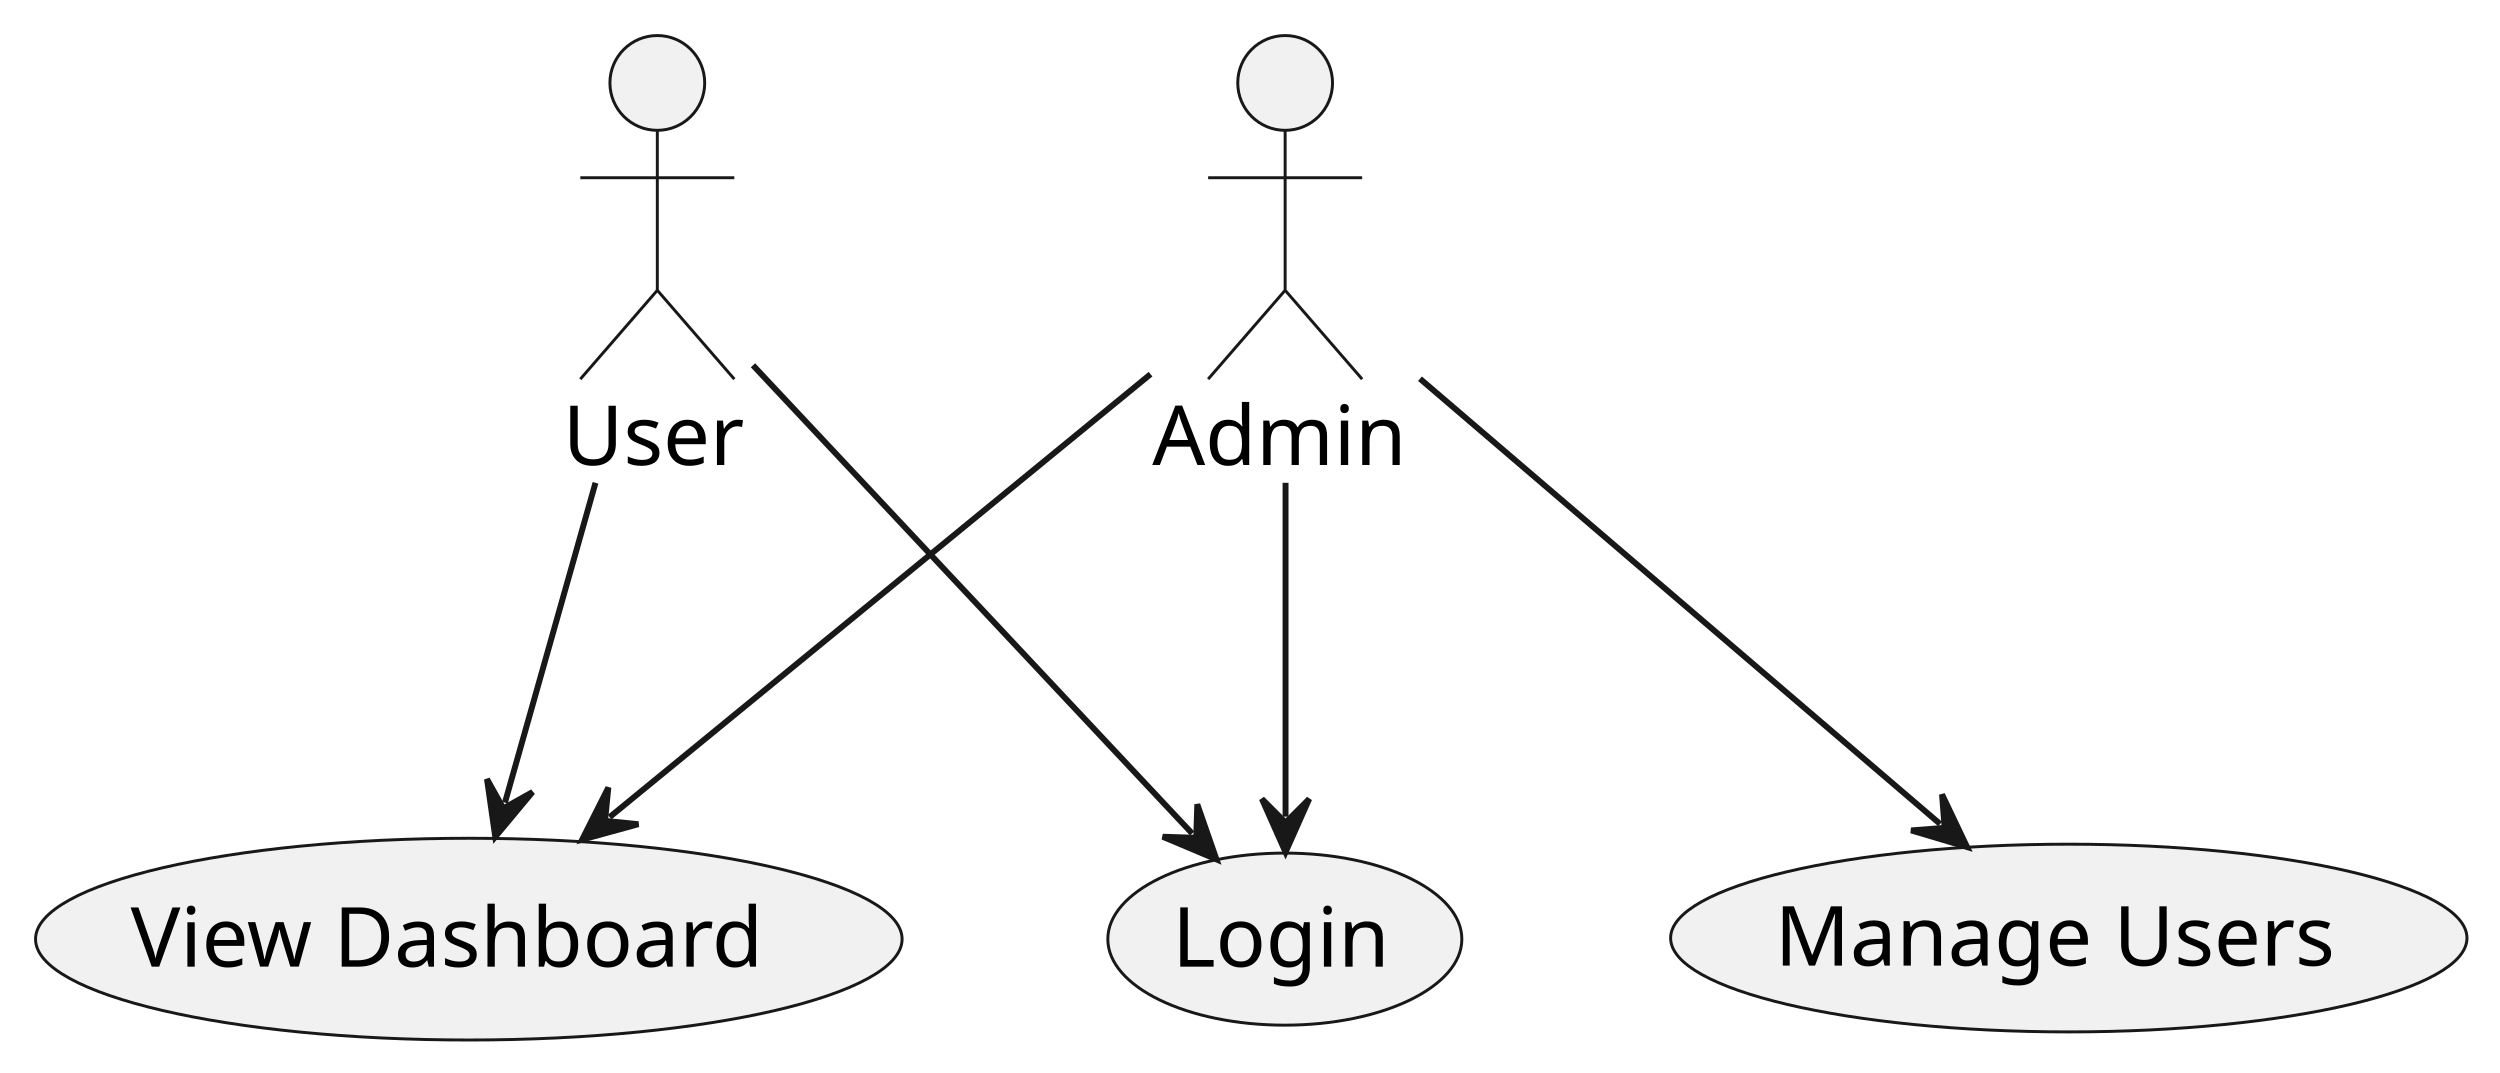
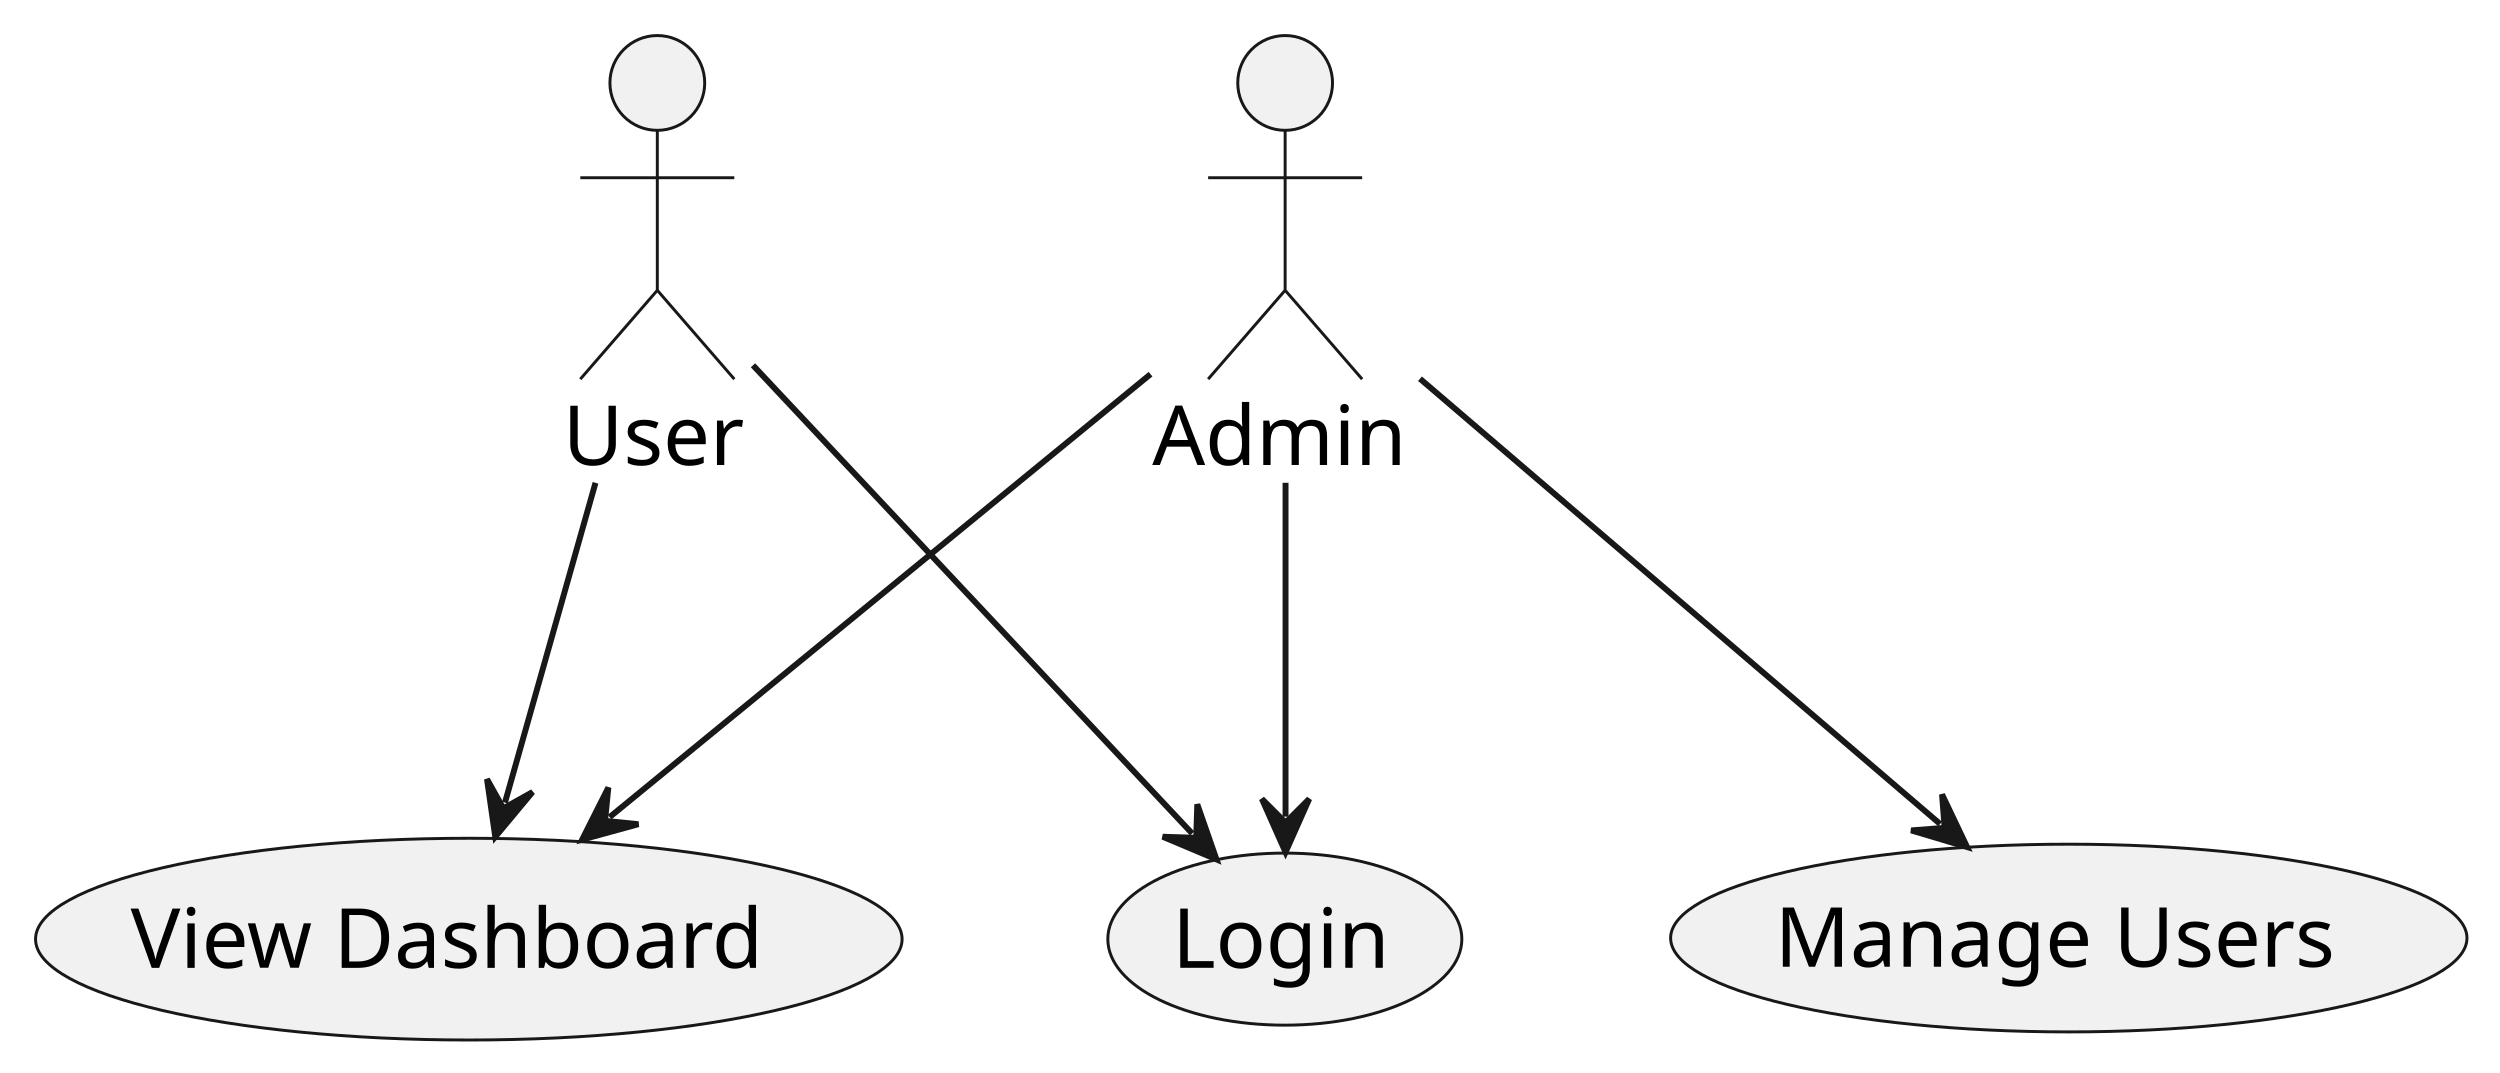
<svg xmlns="http://www.w3.org/2000/svg" contentStyleType="text/css" data-diagram-type="DESCRIPTION" height="181px" preserveAspectRatio="none" style="width:422px;height:181px;background:#FFFFFF;" version="1.1" viewBox="0 0 422 181" width="422px" zoomAndPan="magnify">
  <defs />
  <g>
    <g class="entity" data-qualified-name="User" data-source-line="1" id="ent0002">
      <ellipse cx="110.955" cy="14" fill="#F1F1F1" rx="8" ry="8" style="stroke:#181818;stroke-width:0.5;" />
      <path d="M110.955,22 L110.955,49 M97.955,30 L123.955,30 M110.955,49 L97.955,64 M110.955,49 L123.955,64" fill="none" style="stroke:#181818;stroke-width:0.5;" />
      <text fill="#000000" font-family="sans-serif" font-size="14" lengthAdjust="spacing" textLength="31.91" x="95" y="78.495">User</text>
    </g>
    <g class="entity" data-qualified-name="Admin" data-source-line="2" id="ent0003">
      <ellipse cx="216.932" cy="14" fill="#F1F1F1" rx="8" ry="8" style="stroke:#181818;stroke-width:0.5;" />
      <path d="M216.932,22 L216.932,49 M203.932,30 L229.932,30 M216.932,49 L203.932,64 M216.932,49 L229.932,64" fill="none" style="stroke:#181818;stroke-width:0.5;" />
      <text fill="#000000" font-family="sans-serif" font-size="14" lengthAdjust="spacing" textLength="44.864" x="194.5" y="78.495">Admin</text>
    </g>
    <g class="entity" data-qualified-name="UC1" data-source-line="4" id="ent0004">
      <ellipse cx="216.88" cy="158.524" fill="#F1F1F1" rx="29.88" ry="14.524" style="stroke:#181818;stroke-width:0.5;" />
-       <text fill="#000000" font-family="sans-serif" font-size="14" lengthAdjust="spacing" textLength="38.015" x="197.873" y="163.172">Login</text>
+       <text fill="#000000" font-family="sans-serif" font-size="14" lengthAdjust="spacing" textLength="38.015" x="197.873" y="163.37">Login</text>
    </g>
    <g class="entity" data-qualified-name="UC2" data-source-line="5" id="ent0005">
      <ellipse cx="349.213" cy="158.343" fill="#F1F1F1" rx="67.213" ry="15.843" style="stroke:#181818;stroke-width:0.5;" />
-       <text fill="#000000" font-family="sans-serif" font-size="14" lengthAdjust="spacing" textLength="99.265" x="299.581" y="162.991">Manage Users</text>
+       <text fill="#000000" font-family="sans-serif" font-size="14" lengthAdjust="spacing" textLength="99.265" x="299.581" y="163.189">Manage Users</text>
    </g>
    <g class="entity" data-qualified-name="UC3" data-source-line="6" id="ent0006">
      <ellipse cx="79.137" cy="158.527" fill="#F1F1F1" rx="73.137" ry="17.027" style="stroke:#181818;stroke-width:0.5;" />
-       <text fill="#000000" font-family="sans-serif" font-size="14" lengthAdjust="spacing" textLength="114.181" x="22.047" y="163.176">View Dashboard</text>
+       <text fill="#000000" font-family="sans-serif" font-size="14" lengthAdjust="spacing" textLength="114.181" x="22.047" y="163.374">View Dashboard</text>
    </g>
    <g class="link" data-entity-1="ent0002" data-entity-2="ent0004" data-link-type="dependency" data-source-line="8" id="lnk7">
      <path d="M127.1,61.66 C148.64,84.63 182.236,120.433 201.236,140.694" fill="none" id="User-to-UC1" style="stroke:#181818;stroke-width:1;" />
      <polygon fill="#181818" points="205.34,145.07,202.101,135.769,201.92,141.423,196.266,141.241,205.34,145.07" style="stroke:#181818;stroke-width:1;" />
    </g>
    <g class="link" data-entity-1="ent0002" data-entity-2="ent0006" data-link-type="dependency" data-source-line="9" id="lnk8">
      <path d="M100.52,81.5 C94.8,101.71 89.635,119.947 85.235,135.487" fill="none" id="User-to-UC3" style="stroke:#181818;stroke-width:1;" />
      <polygon fill="#181818" points="83.6,141.26,89.901,133.69,84.962,136.449,82.203,131.511,83.6,141.26" style="stroke:#181818;stroke-width:1;" />
    </g>
    <g class="link" data-entity-1="ent0003" data-entity-2="ent0004" data-link-type="dependency" data-source-line="10" id="lnk9">
      <path d="M217,81.5 C217,102.87 217,122.48 217,137.85" fill="none" id="Admin-to-UC1" style="stroke:#181818;stroke-width:1;" />
      <polygon fill="#181818" points="217,143.85,221,134.85,217,138.85,213,134.85,217,143.85" style="stroke:#181818;stroke-width:1;" />
    </g>
    <g class="link" data-entity-1="ent0003" data-entity-2="ent0005" data-link-type="dependency" data-source-line="11" id="lnk10">
      <path d="M239.69,63.93 C265.93,86.39 303.973,118.948 327.493,139.088" fill="none" id="Admin-to-UC2" style="stroke:#181818;stroke-width:1;" />
      <polygon fill="#181818" points="332.05,142.99,327.815,134.098,328.252,139.738,322.612,140.174,332.05,142.99" style="stroke:#181818;stroke-width:1;" />
    </g>
    <g class="link" data-entity-1="ent0003" data-entity-2="ent0006" data-link-type="dependency" data-source-line="12" id="lnk11">
      <path d="M194.21,63.16 C167.42,85.1 128.062,117.329 102.902,137.929" fill="none" id="Admin-to-UC3" style="stroke:#181818;stroke-width:1;" />
      <polygon fill="#181818" points="98.26,141.73,107.758,139.123,102.129,138.562,102.69,132.934,98.26,141.73" style="stroke:#181818;stroke-width:1;" />
    </g>
  </g>
</svg>
